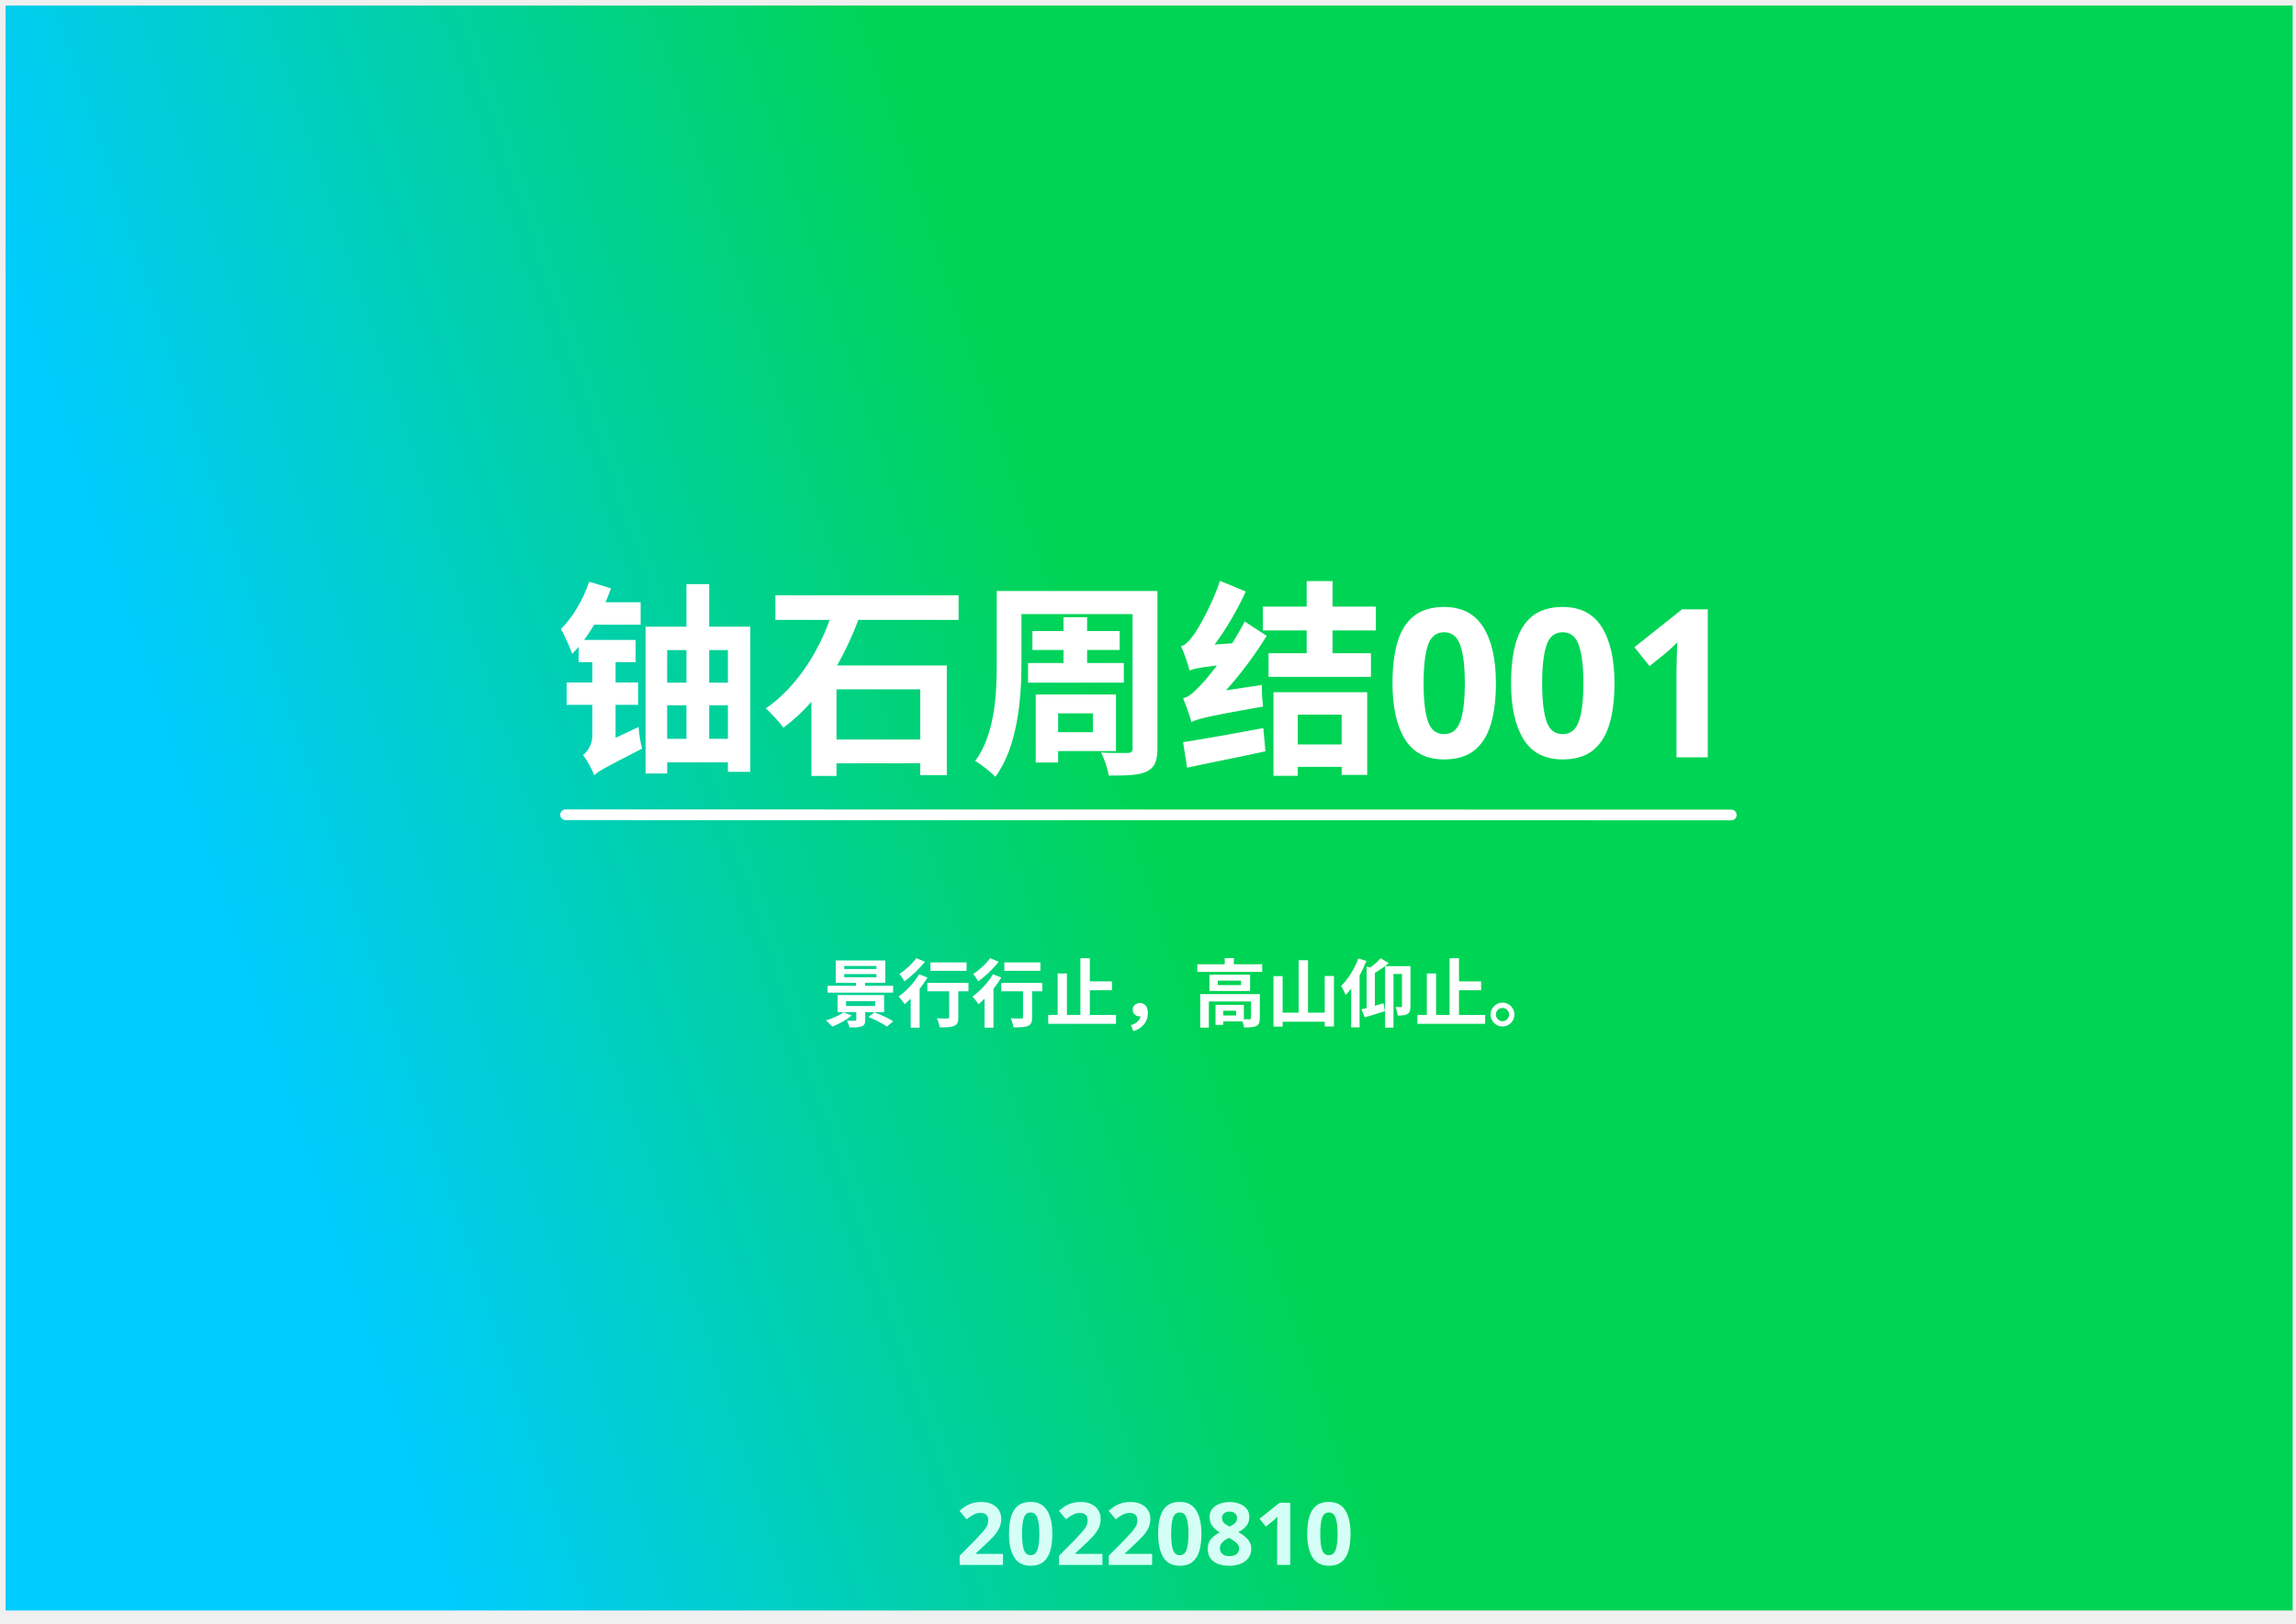
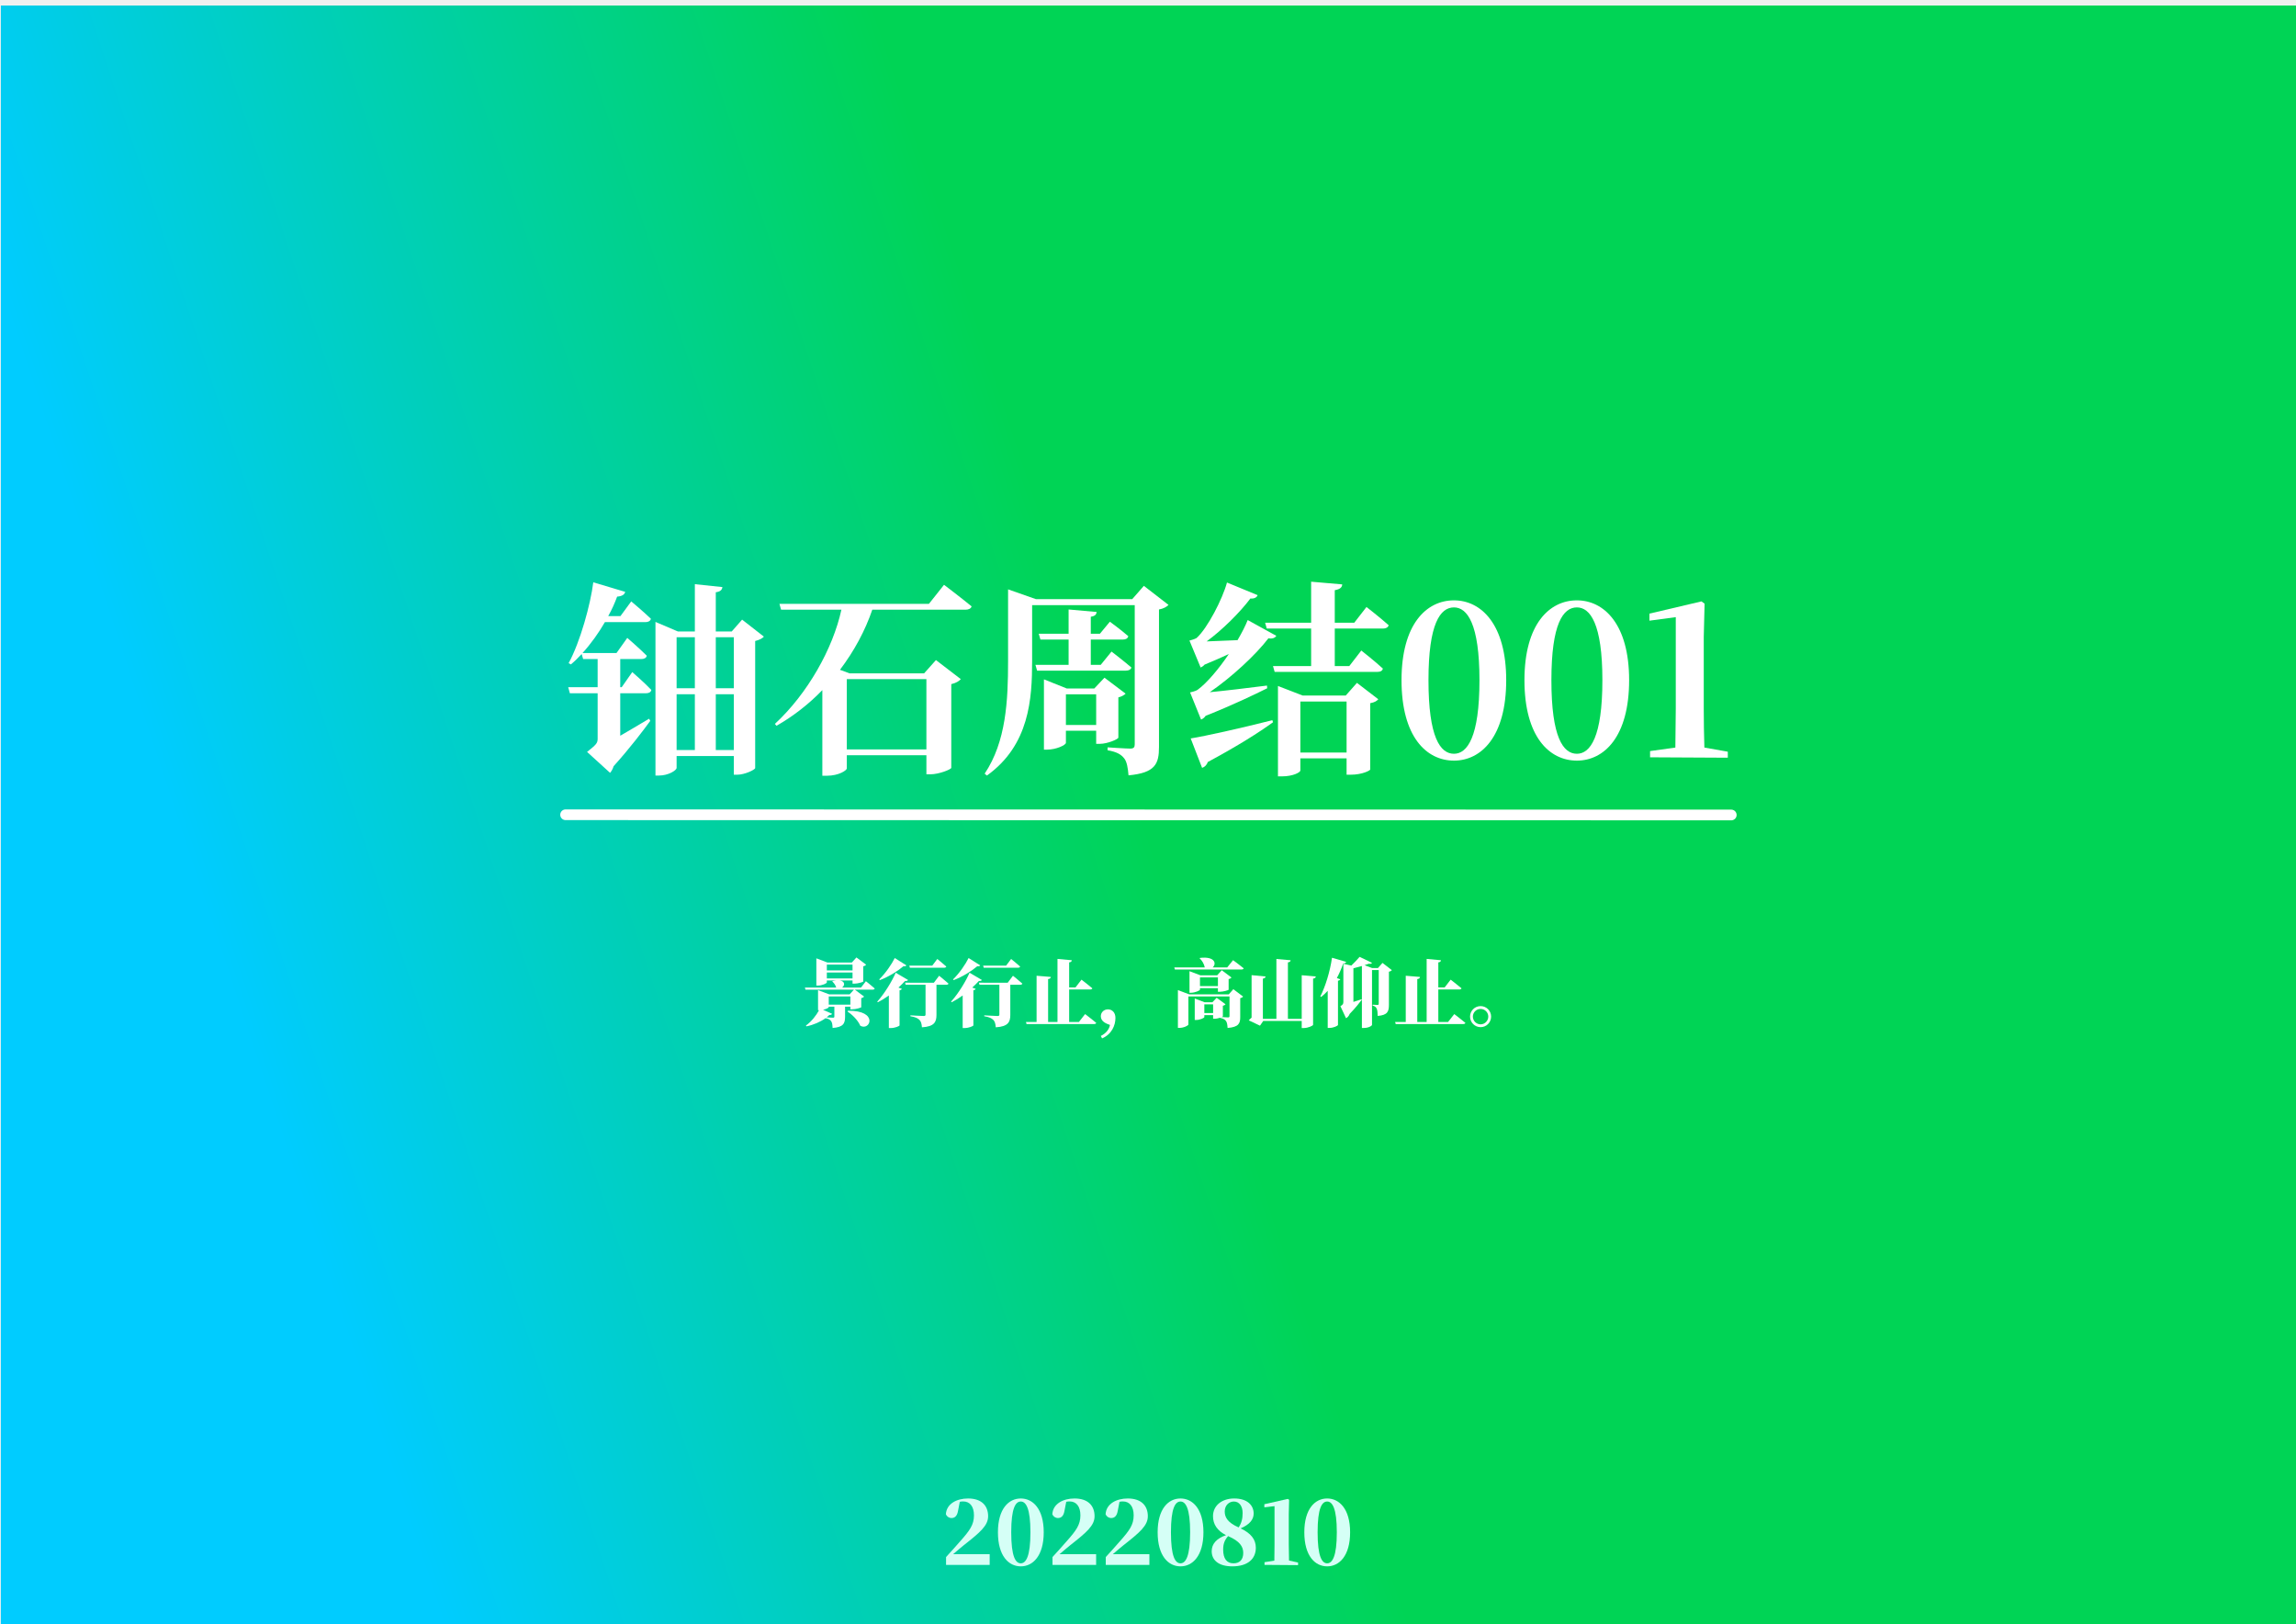
<svg xmlns="http://www.w3.org/2000/svg" xmlns:xlink="http://www.w3.org/1999/xlink" width="297mm" height="210mm" viewBox="0 0 495 350" version="1.1" id="svg5">
  <defs id="defs2">
    <linearGradient id="linearGradient177">
      <stop style="stop-color:#00ccff;stop-opacity:1" offset="0" id="stop173" />
      <stop style="stop-color:#00d455;stop-opacity:1" offset="1" id="stop175" />
    </linearGradient>
-     <linearGradient xlink:href="#linearGradient177" id="linearGradient179" x1="28.532" y1="140.894" x2="173.832" y2="96.452" gradientUnits="userSpaceOnUse" gradientTransform="matrix(1.307874,0,0,1.201268,-30.34569,-89.61372)" />
+     <linearGradient xlink:href="#linearGradient177" id="linearGradient179" x1="28.532" y1="140.894" x2="173.832" y2="96.452" gradientUnits="userSpaceOnUse" gradientTransform="matrix(1.312516,0,0,1.211515,-31.48355,-90.38827)" />
  </defs>
  <g id="layer1">
-     <rect style="fill:url(#linearGradient179);fill-opacity:1;stroke-width:0.332" id="rect171" width="493.069" height="345.965" x="1.208" y="1.192" />
+     <rect style="fill:url(#linearGradient179);fill-opacity:1;stroke-width:0.334" id="rect171" width="494.818" height="348.916" x="0.182" y="1.192" />
    <path style="fill:#ffffff;stroke:#ffffff;stroke-width:2.305;stroke-linecap:round;stroke-dasharray:none;stroke-dashoffset:0;stroke-opacity:1" d="m 121.934,175.626 251.315,0.048" id="path745" />
-     <text xml:space="preserve" style="font-style:normal;font-variant:normal;font-weight:bold;font-stretch:normal;font-size:44.691px;font-family:'Source Han Serif TC';-inkscape-font-specification:'Source Han Serif TC, Bold';font-variant-ligatures:normal;font-variant-caps:normal;font-variant-numeric:normal;font-variant-east-asian:normal;fill:#ffffff;stroke-width:0.61" x="119.834" y="163.241" id="text571">
-       <tspan id="tspan569" style="font-style:normal;font-variant:normal;font-weight:bold;font-stretch:normal;font-size:44.691px;font-family:'Source Han Serif TC';-inkscape-font-specification:'Source Han Serif TC, Bold';font-variant-ligatures:normal;font-variant-caps:normal;font-variant-numeric:normal;font-variant-east-asian:normal;fill:#ffffff;stroke-width:0.61" x="119.834" y="163.241">铀石周结<tspan style="font-style:normal;font-variant:normal;font-weight:bold;font-stretch:normal;font-size:44.691px;font-family:'Source Han Serif TC';-inkscape-font-specification:'Source Han Serif TC, Bold';font-variant-ligatures:normal;font-variant-caps:normal;font-variant-numeric:normal;font-variant-east-asian:normal;fill:#ffffff;stroke-width:0.61" id="tspan2197">001</tspan>
-       </tspan>
-     </text>
-     <text xml:space="preserve" style="font-style:normal;font-variant:normal;font-weight:900;font-stretch:normal;font-size:18.733px;font-family:'Source Han Serif TC';-inkscape-font-specification:'Source Han Serif TC, Heavy';font-variant-ligatures:normal;font-variant-caps:normal;font-variant-numeric:normal;font-variant-east-asian:normal;fill:#d5fff6;stroke:none;stroke-width:0.966;stroke-linecap:round;stroke-dasharray:none;stroke-dashoffset:0;stroke-opacity:1" x="206.146" y="337.32" id="text2303">
-       <tspan id="tspan2301" style="font-style:normal;font-variant:normal;font-weight:900;font-stretch:normal;font-size:18.733px;font-family:'Source Han Serif TC';-inkscape-font-specification:'Source Han Serif TC, Heavy';font-variant-ligatures:normal;font-variant-caps:normal;font-variant-numeric:normal;font-variant-east-asian:normal;fill:#d5fff6;stroke:none;stroke-width:0.966" x="206.146" y="337.32">20220810</tspan>
-     </text>
-     <text xml:space="preserve" style="font-style:normal;font-variant:normal;font-weight:900;font-stretch:normal;font-size:15.918px;font-family:'Source Han Serif TC';-inkscape-font-specification:'Source Han Serif TC, Heavy';font-variant-ligatures:normal;font-variant-caps:normal;font-variant-numeric:normal;font-variant-east-asian:normal;opacity:1;fill:#ffffff;stroke-width:1.959;stroke-linecap:round" x="177.578" y="220.072" id="text983">
-       <tspan id="tspan1037" x="177.578" y="220.072" style="display:inline;fill:#ffffff;stroke-width:1.959">景行行止，高山仰止。</tspan>
-     </text>
+     <g aria-label="铀石周结001" id="text571" style="font-weight:bold;font-size:44.691px;font-family:'Source Han Serif TC';-inkscape-font-specification:'Source Han Serif TC, Bold';fill:#ffffff;stroke-width:0.61">
+       <path d="m 155.749,126.55 -5.944,-0.626 v 10.19 h -3.665 l -4.827,-2.056 v 33.116 h 0.76 c 2.011,0 3.799,-1.117 3.799,-1.654 v -2.547 h 12.335 v 4.022 h 0.715 c 1.654,0 3.843,-1.073 3.888,-1.43 v -27.396 c 0.939,-0.223 1.564,-0.581 1.877,-0.939 l -4.693,-3.665 -2.235,2.547 h -3.441 v -8.447 c 1.028,-0.134 1.341,-0.536 1.43,-1.117 z m 2.458,10.815 v 10.994 h -3.888 v -10.994 z m 0,24.312 h -3.888 v -12.022 h 3.888 z m -12.335,0 v -12.022 h 3.933 v 12.022 z m 0,-13.318 v -10.994 h 3.933 v 10.994 z m -12.826,-19.754 c 1.162,-0.089 1.609,-0.492 1.743,-1.028 l -6.882,-2.056 c -0.581,4.693 -2.816,12.871 -5.318,17.43 l 0.492,0.268 c 0.804,-0.67 1.564,-1.43 2.324,-2.235 l 0.313,1.073 h 3.128 v 6.078 h -6.346 l 0.358,1.296 h 5.989 v 9.832 c 0,0.939 -0.358,1.296 -2.279,2.816 l 4.961,4.514 c 0.268,-0.313 0.581,-0.804 0.76,-1.43 3.62,-4.022 6.48,-7.821 7.91,-9.787 l -0.268,-0.447 c -2.145,1.296 -4.29,2.547 -6.212,3.665 v -9.162 h 5.586 c 0.581,0 1.028,-0.223 1.117,-0.715 -1.475,-1.564 -4.112,-3.843 -4.112,-3.843 l -2.279,3.262 h -0.313 v -6.078 h 4.559 c 0.581,0 1.073,-0.223 1.162,-0.715 -1.564,-1.564 -4.201,-3.843 -4.201,-3.843 l -2.324,3.262 h -7.329 c 1.832,-2.011 3.486,-4.335 4.827,-6.659 h 8.715 c 0.626,0 1.073,-0.223 1.207,-0.715 -1.564,-1.52 -4.246,-3.754 -4.246,-3.754 l -2.324,3.173 h -2.637 c 0.804,-1.43 1.43,-2.86 1.922,-4.201 z" id="path300" />
+       <path d="m 168.039,130.17 0.358,1.251 h 13.005 c -1.832,8.402 -7.285,18.1 -14.346,24.625 l 0.358,0.402 c 3.665,-2.1 6.972,-4.693 9.877,-7.687 v 18.458 h 0.939 c 2.681,0 4.335,-1.207 4.335,-1.564 v -2.86 h 17.161 v 4.112 h 0.849 c 1.832,0 4.424,-1.028 4.514,-1.385 v -18.055 c 1.028,-0.223 1.698,-0.67 2.056,-1.073 l -5.363,-4.112 -2.547,2.86 h -16.089 l -2.056,-0.76 c 3.084,-4.067 5.452,-8.491 6.972,-12.96 h 20.111 c 0.626,0 1.162,-0.223 1.296,-0.715 -2.279,-1.877 -5.944,-4.648 -5.944,-4.648 l -3.262,4.112 z m 31.686,16.223 v 15.15 h -17.161 v -15.15 z" id="path302" />
+       <path d="m 217.333,129.142 v 13.363 c 0,8.447 -0.402,17.34 -5.05,24.267 l 0.492,0.402 c 9.162,-6.57 9.743,-16.536 9.743,-24.714 V 130.438 h 22.122 v 29.988 c 0,0.626 -0.179,0.939 -0.983,0.939 -0.849,0 -4.871,-0.268 -4.871,-0.268 v 0.626 c 2.056,0.358 2.95,0.939 3.575,1.743 0.581,0.715 0.804,2.011 0.939,3.665 5.81,-0.536 6.57,-2.503 6.57,-6.123 v -29.63 c 0.983,-0.179 1.654,-0.581 2.056,-0.983 l -5.318,-4.112 -2.503,2.86 h -20.781 l -5.989,-2.1 z m 13.05,2.235 v 5.229 h -6.436 l 0.358,1.251 h 6.078 v 5.452 h -7.151 l 0.358,1.251 h 19.128 c 0.626,0 1.073,-0.223 1.207,-0.67 -1.654,-1.43 -4.29,-3.441 -4.29,-3.441 l -2.324,2.86 h -2.145 v -5.452 h 6.927 c 0.626,0 1.028,-0.223 1.162,-0.715 -1.52,-1.341 -3.978,-3.128 -3.978,-3.128 l -2.145,2.592 h -1.966 v -3.665 c 0.939,-0.134 1.207,-0.492 1.251,-1.028 z m -5.318,17.027 v 13.184 h 0.67 c 1.966,0 4.067,-0.983 4.067,-1.475 v -2.592 h 6.525 v 2.816 h 0.804 c 1.609,0 3.933,-0.983 3.978,-1.341 v -8.67 c 0.76,-0.179 1.296,-0.536 1.564,-0.804 l -4.559,-3.441 -2.19,2.324 h -5.944 l -4.916,-1.966 z m 4.737,7.866 v -6.614 h 6.525 v 6.614 z" id="path304" />
+       <path d="m 256.706,159.174 2.458,6.346 c 0.536,-0.179 1.028,-0.626 1.207,-1.251 6.57,-3.531 11.128,-6.436 14.078,-8.581 l -0.134,-0.447 c -7.061,1.788 -14.525,3.441 -17.608,3.933 z m 14.435,-30.882 -6.614,-2.726 c -0.939,3.486 -4.201,9.877 -6.57,11.977 -0.447,0.268 -1.52,0.536 -1.52,0.536 l 2.413,5.81 c 0.313,-0.134 0.626,-0.358 0.849,-0.626 1.877,-0.76 3.665,-1.564 5.229,-2.279 -2.145,3.173 -4.693,6.212 -6.704,7.687 -0.492,0.358 -1.654,0.581 -1.654,0.581 l 2.369,5.855 c 0.358,-0.134 0.715,-0.402 0.983,-0.804 5.855,-2.324 10.681,-4.648 13.273,-5.944 l -0.045,-0.581 c -4.559,0.581 -9.072,1.117 -12.335,1.43 4.648,-3.173 9.921,-8.044 12.648,-11.62 0.894,0.179 1.475,-0.134 1.698,-0.536 l -6.167,-3.397 c -0.492,1.251 -1.251,2.726 -2.19,4.335 l -6.659,0.268 c 3.352,-2.458 7.195,-6.257 9.43,-9.251 0.894,0.089 1.385,-0.268 1.564,-0.715 z m 9.206,33.921 v -10.994 h 9.966 v 10.994 z m -4.827,-14.346 v 19.485 h 0.849 c 2.458,0 3.978,-0.894 3.978,-1.251 v -2.637 h 9.966 v 3.531 h 0.849 c 2.592,0 4.246,-0.939 4.246,-1.117 v -14.301 c 0.983,-0.179 1.43,-0.492 1.743,-0.849 l -4.603,-3.531 -2.413,2.726 h -9.296 z m 19.083,-17.027 -2.637,3.397 h -4.201 v -7.017 c 1.207,-0.223 1.564,-0.626 1.609,-1.251 l -6.704,-0.581 v 8.849 h -9.921 l 0.358,1.251 h 9.564 v 8.089 h -8.223 l 0.358,1.251 h 22.167 c 0.626,0 1.073,-0.223 1.162,-0.715 -1.743,-1.609 -4.648,-3.888 -4.648,-3.888 l -2.592,3.352 h -3.128 v -8.089 h 10.413 c 0.581,0 1.073,-0.223 1.207,-0.715 -1.788,-1.609 -4.782,-3.933 -4.782,-3.933 z" id="path306" />
+       <path d="m 313.464,163.956 c 5.855,0 11.262,-5.139 11.262,-17.34 0,-12.067 -5.408,-17.206 -11.262,-17.206 -5.944,0 -11.307,5.139 -11.307,17.206 0,12.201 5.363,17.34 11.307,17.34 z m 0,-1.475 c -2.95,0 -5.497,-3.531 -5.497,-15.865 0,-12.201 2.547,-15.687 5.497,-15.687 2.86,0 5.497,3.531 5.497,15.687 0,12.29 -2.637,15.865 -5.497,15.865 z" id="path308" />
+       <path d="m 339.966,163.956 c 5.855,0 11.262,-5.139 11.262,-17.34 0,-12.067 -5.408,-17.206 -11.262,-17.206 -5.944,0 -11.307,5.139 -11.307,17.206 0,12.201 5.363,17.34 11.307,17.34 z m 0,-1.475 c -2.95,0 -5.497,-3.531 -5.497,-15.865 0,-12.201 2.547,-15.687 5.497,-15.687 2.86,0 5.497,3.531 5.497,15.687 0,12.29 -2.637,15.865 -5.497,15.865 z" id="path310" />
+       <path d="m 355.742,163.241 16.759,0.089 v -1.296 l -5.05,-0.894 c -0.089,-2.816 -0.134,-5.631 -0.134,-8.402 v -15.418 l 0.179,-7.195 -0.67,-0.492 -11.218,2.637 v 1.52 l 5.676,-0.76 v 19.709 l -0.089,8.402 -5.452,0.76 z" id="path312" />
+     </g>
+     <g aria-label="20220810" id="text2303" style="font-weight:900;font-size:18.733px;font-family:'Source Han Serif TC';-inkscape-font-specification:'Source Han Serif TC, Heavy';fill:#d5fff6;stroke-width:0.966;stroke-linecap:round">
+       <path d="m 203.963,337.32 h 9.404 v -2.304 h -7.887 c 0.88,-0.768 1.742,-1.48 2.342,-1.967 3.484,-2.735 5.208,-4.196 5.208,-6.22 0,-2.229 -1.368,-3.822 -4.327,-3.822 -2.492,0 -4.665,1.18 -4.777,3.409 0.206,0.487 0.674,0.806 1.218,0.806 0.581,0 1.199,-0.3 1.405,-1.574 l 0.375,-1.93 c 0.244,-0.056 0.487,-0.075 0.731,-0.075 1.442,0 2.323,1.087 2.323,2.997 0,2.042 -0.918,3.278 -2.96,5.583 -0.918,1.049 -1.967,2.229 -3.054,3.409 z" id="path336" />
+       <path d="m 220.074,337.638 c 2.585,0 4.946,-2.229 4.946,-7.344 0,-5.077 -2.36,-7.287 -4.946,-7.287 -2.604,0 -4.927,2.211 -4.927,7.287 0,5.114 2.323,7.344 4.927,7.344 z m 0,-0.656 c -1.124,0 -2.061,-1.424 -2.061,-6.688 0,-5.227 0.937,-6.632 2.061,-6.632 1.105,0 2.079,1.424 2.079,6.632 0,5.245 -0.974,6.688 -2.079,6.688 z" id="path338" />
+       <path d="m 226.912,337.32 h 9.404 v -2.304 h -7.887 c 0.88,-0.768 1.742,-1.48 2.342,-1.967 3.484,-2.735 5.208,-4.196 5.208,-6.22 0,-2.229 -1.368,-3.822 -4.327,-3.822 -2.492,0 -4.665,1.18 -4.777,3.409 0.206,0.487 0.674,0.806 1.218,0.806 0.581,0 1.199,-0.3 1.405,-1.574 l 0.375,-1.93 c 0.244,-0.056 0.487,-0.075 0.731,-0.075 1.442,0 2.323,1.087 2.323,2.997 0,2.042 -0.918,3.278 -2.96,5.583 -0.918,1.049 -1.967,2.229 -3.054,3.409 z" id="path340" />
+       <path d="m 238.396,337.32 h 9.404 v -2.304 h -7.887 c 0.88,-0.768 1.742,-1.48 2.342,-1.967 3.484,-2.735 5.208,-4.196 5.208,-6.22 0,-2.229 -1.368,-3.822 -4.327,-3.822 -2.492,0 -4.665,1.18 -4.777,3.409 0.206,0.487 0.674,0.806 1.218,0.806 0.581,0 1.199,-0.3 1.405,-1.574 l 0.375,-1.93 c 0.244,-0.056 0.487,-0.075 0.731,-0.075 1.442,0 2.323,1.087 2.323,2.997 0,2.042 -0.918,3.278 -2.96,5.583 -0.918,1.049 -1.967,2.229 -3.054,3.409 z" id="path342" />
+       <path d="m 254.506,337.638 c 2.585,0 4.946,-2.229 4.946,-7.344 0,-5.077 -2.36,-7.287 -4.946,-7.287 -2.604,0 -4.927,2.211 -4.927,7.287 0,5.114 2.323,7.344 4.927,7.344 z m 0,-0.656 c -1.124,0 -2.061,-1.424 -2.061,-6.688 0,-5.227 0.937,-6.632 2.061,-6.632 1.105,0 2.079,1.424 2.079,6.632 0,5.245 -0.974,6.688 -2.079,6.688 z" id="path344" />
+       <path d="m 265.69,337.638 c 3.297,0 5.058,-1.592 5.058,-4.009 0,-1.78 -1.03,-3.11 -3.278,-4.178 2.023,-0.862 2.81,-1.967 2.81,-3.203 0,-1.723 -1.311,-3.241 -4.196,-3.241 -2.623,0 -4.571,1.499 -4.571,3.822 0,1.742 0.937,3.147 2.81,4.084 -2.023,0.712 -3.091,1.855 -3.091,3.466 0,1.873 1.424,3.26 4.459,3.26 z m 1.349,-8.393 c -2.51,-1.105 -2.997,-2.285 -2.997,-3.447 0,-1.311 0.937,-2.136 1.967,-2.136 1.199,0 1.892,1.03 1.892,2.492 0,1.236 -0.244,2.173 -0.862,3.091 z m -2.267,1.873 c 2.529,1.105 3.26,2.248 3.26,3.634 0,1.405 -0.731,2.229 -2.098,2.229 -1.405,0 -2.229,-0.937 -2.229,-2.96 0,-1.218 0.3,-2.042 1.068,-2.904 z" id="path346" />
+       <path d="m 272.622,337.32 7.231,0.056 v -0.562 l -1.948,-0.431 c -0.037,-1.18 -0.056,-2.36 -0.056,-3.503 v -6.538 l 0.075,-3.054 -0.281,-0.187 -5.058,1.143 v 0.674 l 2.192,-0.262 v 8.224 l -0.037,3.522 -2.117,0.337 z" id="path348" />
+       <path d="m 286.128,337.638 c 2.585,0 4.946,-2.229 4.946,-7.344 0,-5.077 -2.36,-7.287 -4.946,-7.287 -2.604,0 -4.927,2.211 -4.927,7.287 0,5.114 2.323,7.344 4.927,7.344 z m 0,-0.656 c -1.124,0 -2.061,-1.424 -2.061,-6.688 0,-5.227 0.937,-6.632 2.061,-6.632 1.105,0 2.079,1.424 2.079,6.632 0,5.245 -0.974,6.688 -2.079,6.688 z" id="path350" />
+     </g>
+     <g aria-label="景行行止，高山仰止。" id="text983" style="font-weight:900;font-size:15.918px;font-family:'Source Han Serif TC';-inkscape-font-specification:'Source Han Serif TC, Heavy';opacity:1;fill:#ffffff;stroke-width:1.959;stroke-linecap:round">
+       <path d="m 182.795,217.875 -0.064,0.175 c 1.464,0.971 2.435,2.292 2.738,3.056 2.133,1.21 4.027,-3.327 -2.674,-3.231 z m -4.537,-6.112 v -0.414 h 2.022 c -0.223,0.016 -0.462,0.064 -0.748,0.127 l -0.096,0.096 c 0.318,0.255 0.716,0.796 0.844,1.305 h -6.749 l 0.127,0.446 h 10.442 l -0.923,1.019 h -4.393 l -2.419,-0.907 v 4.33 h 0.207 c -0.589,1.114 -1.64,2.451 -2.817,3.295 l 0.096,0.175 c 1.528,-0.302 3.04,-0.971 4.123,-1.751 0.764,0.127 1.035,0.382 1.226,0.653 0.223,0.302 0.271,0.78 0.302,1.449 2.34,-0.175 2.69,-1.003 2.69,-2.419 V 217 h 1.146 v 0.557 h 0.414 c 0.716,0 1.91,-0.334 1.926,-0.446 v -1.958 c 0.334,-0.064 0.525,-0.223 0.621,-0.334 l -2.006,-1.496 h 3.836 c 0.239,0 0.414,-0.08 0.446,-0.255 -0.7,-0.637 -1.894,-1.56 -1.894,-1.56 l -1.051,1.369 h -4.091 c 0.621,-0.414 0.7,-1.385 -0.509,-1.528 h 2.77 v 0.684 h 0.398 c 0.732,0 1.894,-0.35 1.91,-0.462 v -3.279 c 0.334,-0.064 0.525,-0.223 0.621,-0.35 l -2.085,-1.56 -1.003,1.098 h -5.253 l -2.388,-0.907 v 5.874 h 0.318 c 0.923,0 1.942,-0.478 1.942,-0.684 z m 0.414,5.332 V 217 h 1.21 v 2.133 c 0,0.143 -0.064,0.239 -0.271,0.239 l -1.401,-0.064 c 0.223,-0.175 0.414,-0.35 0.589,-0.525 0.382,0.016 0.525,-0.096 0.589,-0.255 l -1.942,-0.86 c 0.669,-0.143 1.226,-0.43 1.226,-0.573 z m 4.664,-2.308 v 1.767 h -4.664 v -1.767 z m 0.462,-6.861 v 1.258 h -5.539 v -1.258 z m -5.539,2.977 v -1.273 h 5.539 v 1.273 z" style="display:inline" id="path315" />
+       <path d="m 192.902,206.51 c -0.621,1.289 -2.006,3.311 -3.343,4.6 l 0.127,0.159 c 1.974,-0.748 3.868,-1.958 5.094,-2.993 0.366,0.064 0.525,-0.032 0.621,-0.191 z m 3.136,1.64 0.127,0.446 h 7.402 c 0.223,0 0.398,-0.08 0.446,-0.255 -0.716,-0.653 -1.942,-1.624 -1.942,-1.624 l -1.082,1.433 z m -2.929,1.528 c -0.732,1.703 -2.356,4.441 -3.979,6.224 l 0.127,0.143 c 0.828,-0.43 1.624,-0.923 2.372,-1.464 v 7.02 h 0.43 c 0.891,0 1.846,-0.414 1.878,-0.573 v -7.561 c 0.302,-0.064 0.446,-0.175 0.493,-0.318 l -0.732,-0.271 c 0.541,-0.493 1.019,-0.987 1.433,-1.433 0.398,0.048 0.557,-0.064 0.637,-0.207 z m 2.022,2.149 0.127,0.446 h 4.282 v 6.431 c 0,0.191 -0.096,0.302 -0.366,0.302 -0.462,0 -2.897,-0.143 -2.897,-0.143 v 0.191 c 1.146,0.191 1.56,0.446 1.926,0.764 0.366,0.334 0.509,0.891 0.557,1.624 2.706,-0.159 3.136,-1.178 3.136,-2.674 v -6.494 h 2.133 c 0.239,0 0.414,-0.08 0.462,-0.255 -0.748,-0.684 -2.022,-1.687 -2.022,-1.687 l -1.13,1.496 z" style="display:inline" id="path317" />
+       <path d="m 208.82,206.51 c -0.621,1.289 -2.006,3.311 -3.343,4.6 l 0.127,0.159 c 1.974,-0.748 3.868,-1.958 5.094,-2.993 0.366,0.064 0.525,-0.032 0.621,-0.191 z m 3.136,1.64 0.127,0.446 h 7.402 c 0.223,0 0.398,-0.08 0.446,-0.255 -0.716,-0.653 -1.942,-1.624 -1.942,-1.624 l -1.082,1.433 z m -2.929,1.528 c -0.732,1.703 -2.356,4.441 -3.979,6.224 l 0.127,0.143 c 0.828,-0.43 1.624,-0.923 2.372,-1.464 v 7.02 h 0.43 c 0.891,0 1.846,-0.414 1.878,-0.573 v -7.561 c 0.302,-0.064 0.446,-0.175 0.493,-0.318 l -0.732,-0.271 c 0.541,-0.493 1.019,-0.987 1.433,-1.433 0.398,0.048 0.557,-0.064 0.637,-0.207 z m 2.022,2.149 0.127,0.446 h 4.282 v 6.431 c 0,0.191 -0.096,0.302 -0.366,0.302 -0.462,0 -2.897,-0.143 -2.897,-0.143 v 0.191 c 1.146,0.191 1.56,0.446 1.926,0.764 0.366,0.334 0.509,0.891 0.557,1.624 2.706,-0.159 3.136,-1.178 3.136,-2.674 v -6.494 h 2.133 c 0.239,0 0.414,-0.08 0.462,-0.255 -0.748,-0.684 -2.022,-1.687 -2.022,-1.687 l -1.13,1.496 z" style="display:inline" id="path319" />
+       <path d="m 221.188,220.295 0.127,0.446 h 14.549 c 0.239,0 0.43,-0.08 0.478,-0.255 -0.907,-0.764 -2.404,-1.894 -2.404,-1.894 l -1.337,1.703 h -2.101 v -7.004 h 4.521 c 0.239,0 0.43,-0.08 0.478,-0.255 -0.875,-0.748 -2.34,-1.862 -2.34,-1.862 l -1.289,1.671 h -1.369 v -5.396 c 0.446,-0.064 0.541,-0.223 0.573,-0.462 l -3.088,-0.287 v 13.594 h -2.022 v -9.248 c 0.446,-0.064 0.557,-0.223 0.589,-0.462 l -3.072,-0.255 v 9.964 z" style="display:inline" id="path321" />
+       <path d="m 239.302,220.932 c -0.716,-0.255 -1.974,-0.684 -1.974,-1.878 0,-0.78 0.621,-1.48 1.528,-1.48 0.875,0 1.624,0.637 1.624,1.846 0,1.608 -0.796,3.518 -2.881,4.409 l -0.271,-0.525 c 1.321,-0.653 1.846,-1.624 1.974,-2.372 z" style="display:inline" id="path323" />
+       <path d="m 265.837,206.972 -1.257,1.56 h -3.136 c 0.844,-0.716 0.589,-2.435 -2.722,-2.053 l -0.096,0.08 c 0.493,0.446 0.971,1.21 1.114,1.974 h -6.574 l 0.127,0.446 h 14.374 c 0.239,0 0.414,-0.08 0.462,-0.255 -0.86,-0.716 -2.292,-1.751 -2.292,-1.751 z m -4.298,11.397 h -1.894 v -1.878 h 1.894 z m -5.332,2.467 v -6.049 h 8.866 v 4.234 c 0,0.175 -0.064,0.287 -0.287,0.287 l -1.417,-0.064 c 0.159,-0.064 0.271,-0.143 0.271,-0.175 v -2.276 c 0.302,-0.064 0.478,-0.191 0.573,-0.318 l -1.91,-1.401 -0.923,0.971 h -1.671 l -2.133,-0.812 v 4.632 h 0.287 c 0.844,0 1.783,-0.446 1.783,-0.621 v -0.43 h 1.894 v 0.78 h 0.366 c 0.366,0 0.812,-0.111 1.162,-0.223 v 0.048 c 0.764,0.143 1.035,0.382 1.258,0.684 0.223,0.318 0.287,0.796 0.334,1.48 2.388,-0.191 2.722,-0.971 2.722,-2.34 v -4.091 c 0.334,-0.064 0.525,-0.207 0.621,-0.334 l -2.101,-1.592 -0.987,1.114 h -8.532 l -2.435,-0.923 v 8.15 h 0.334 c 0.939,0 1.926,-0.509 1.926,-0.732 z m 6.367,-8.277 h -3.868 v -1.878 h 3.868 z m -3.868,0.764 v -0.318 h 3.868 v 0.78 h 0.398 c 0.716,0 1.894,-0.334 1.91,-0.446 v -2.292 c 0.334,-0.064 0.525,-0.223 0.621,-0.334 l -2.101,-1.576 -0.987,1.098 h -3.613 l -2.356,-0.891 v 4.648 h 0.302 c 0.939,0 1.958,-0.493 1.958,-0.669 z" style="display:inline" id="path325" />
+       <path d="m 278.253,206.988 -3.072,-0.271 v 12.909 h -2.913 v -8.675 c 0.414,-0.064 0.541,-0.223 0.589,-0.462 l -3.024,-0.287 v 9.153 c -0.223,0.175 -0.446,0.398 -0.605,0.589 l 2.419,1.146 0.7,-1.019 h 8.293 v 1.528 h 0.446 c 0.939,0 2.006,-0.509 2.006,-0.7 v -9.949 c 0.446,-0.064 0.557,-0.239 0.589,-0.462 l -3.04,-0.271 v 9.407 h -2.977 v -12.177 c 0.446,-0.064 0.557,-0.223 0.589,-0.462 z" style="display:inline" id="path327" />
+       <path d="m 288.95,211.095 -0.732,-0.271 c 0.509,-0.955 0.971,-1.99 1.369,-3.152 0.366,0.016 0.573,-0.127 0.637,-0.334 l -3.056,-0.891 c -0.43,3.024 -1.449,6.256 -2.515,8.341 l 0.175,0.111 c 0.509,-0.398 0.971,-0.828 1.417,-1.321 v 7.991 h 0.414 c 0.86,0 1.767,-0.462 1.799,-0.621 v -9.551 c 0.302,-0.048 0.446,-0.159 0.493,-0.302 z m 6.845,-3.55 -2.674,-1.289 c -0.398,0.478 -1.114,1.226 -1.783,1.878 l -1.719,-0.382 v 8.229 c 0,0.398 -0.096,0.589 -0.637,0.907 l 1.21,2.595 c 0.287,-0.143 0.605,-0.446 0.796,-0.939 1.21,-1.242 2.149,-2.435 2.595,-3.04 l -0.032,-0.111 -1.767,0.573 v -7.243 l 1.831,-0.493 v 13.355 h 0.398 c 1.13,0 1.783,-0.509 1.783,-0.669 v -11.811 h 1.449 v 7.243 c 0,0.159 -0.048,0.271 -0.255,0.271 -0.239,0 -1.066,-0.048 -1.066,-0.048 v 0.191 c 0.541,0.127 0.748,0.35 0.891,0.684 0.143,0.302 0.191,0.844 0.207,1.544 2.133,-0.175 2.419,-0.955 2.419,-2.419 v -7.115 c 0.334,-0.064 0.525,-0.207 0.637,-0.334 l -2.022,-1.56 -0.971,1.098 h -1.289 l -1.608,-0.605 c 0.366,-0.111 0.684,-0.223 0.923,-0.318 0.43,0.08 0.605,-0.032 0.684,-0.191 z" style="display:inline" id="path329" />
+       <path d="m 300.777,220.295 0.127,0.446 h 14.549 c 0.239,0 0.43,-0.08 0.478,-0.255 -0.907,-0.764 -2.404,-1.894 -2.404,-1.894 l -1.337,1.703 h -2.101 v -7.004 h 4.521 c 0.239,0 0.43,-0.08 0.478,-0.255 -0.875,-0.748 -2.34,-1.862 -2.34,-1.862 l -1.289,1.671 h -1.369 v -5.396 c 0.446,-0.064 0.541,-0.223 0.573,-0.462 l -3.088,-0.287 v 13.594 h -2.022 v -9.248 c 0.446,-0.064 0.557,-0.223 0.589,-0.462 l -3.072,-0.255 v 9.964 z" style="display:inline" id="path331" />
+       <path d="m 316.933,219.133 c 0,1.258 1.019,2.276 2.276,2.276 1.258,0 2.26,-1.019 2.26,-2.276 0,-1.258 -1.003,-2.26 -2.26,-2.26 -1.257,0 -2.276,1.003 -2.276,2.26 z m 0.605,0 c 0,-0.907 0.748,-1.655 1.671,-1.655 0.907,0 1.655,0.748 1.655,1.655 0,0.907 -0.748,1.671 -1.655,1.671 -0.923,0 -1.671,-0.764 -1.671,-1.671 z" style="display:inline" id="path333" />
+     </g>
  </g>
</svg>
